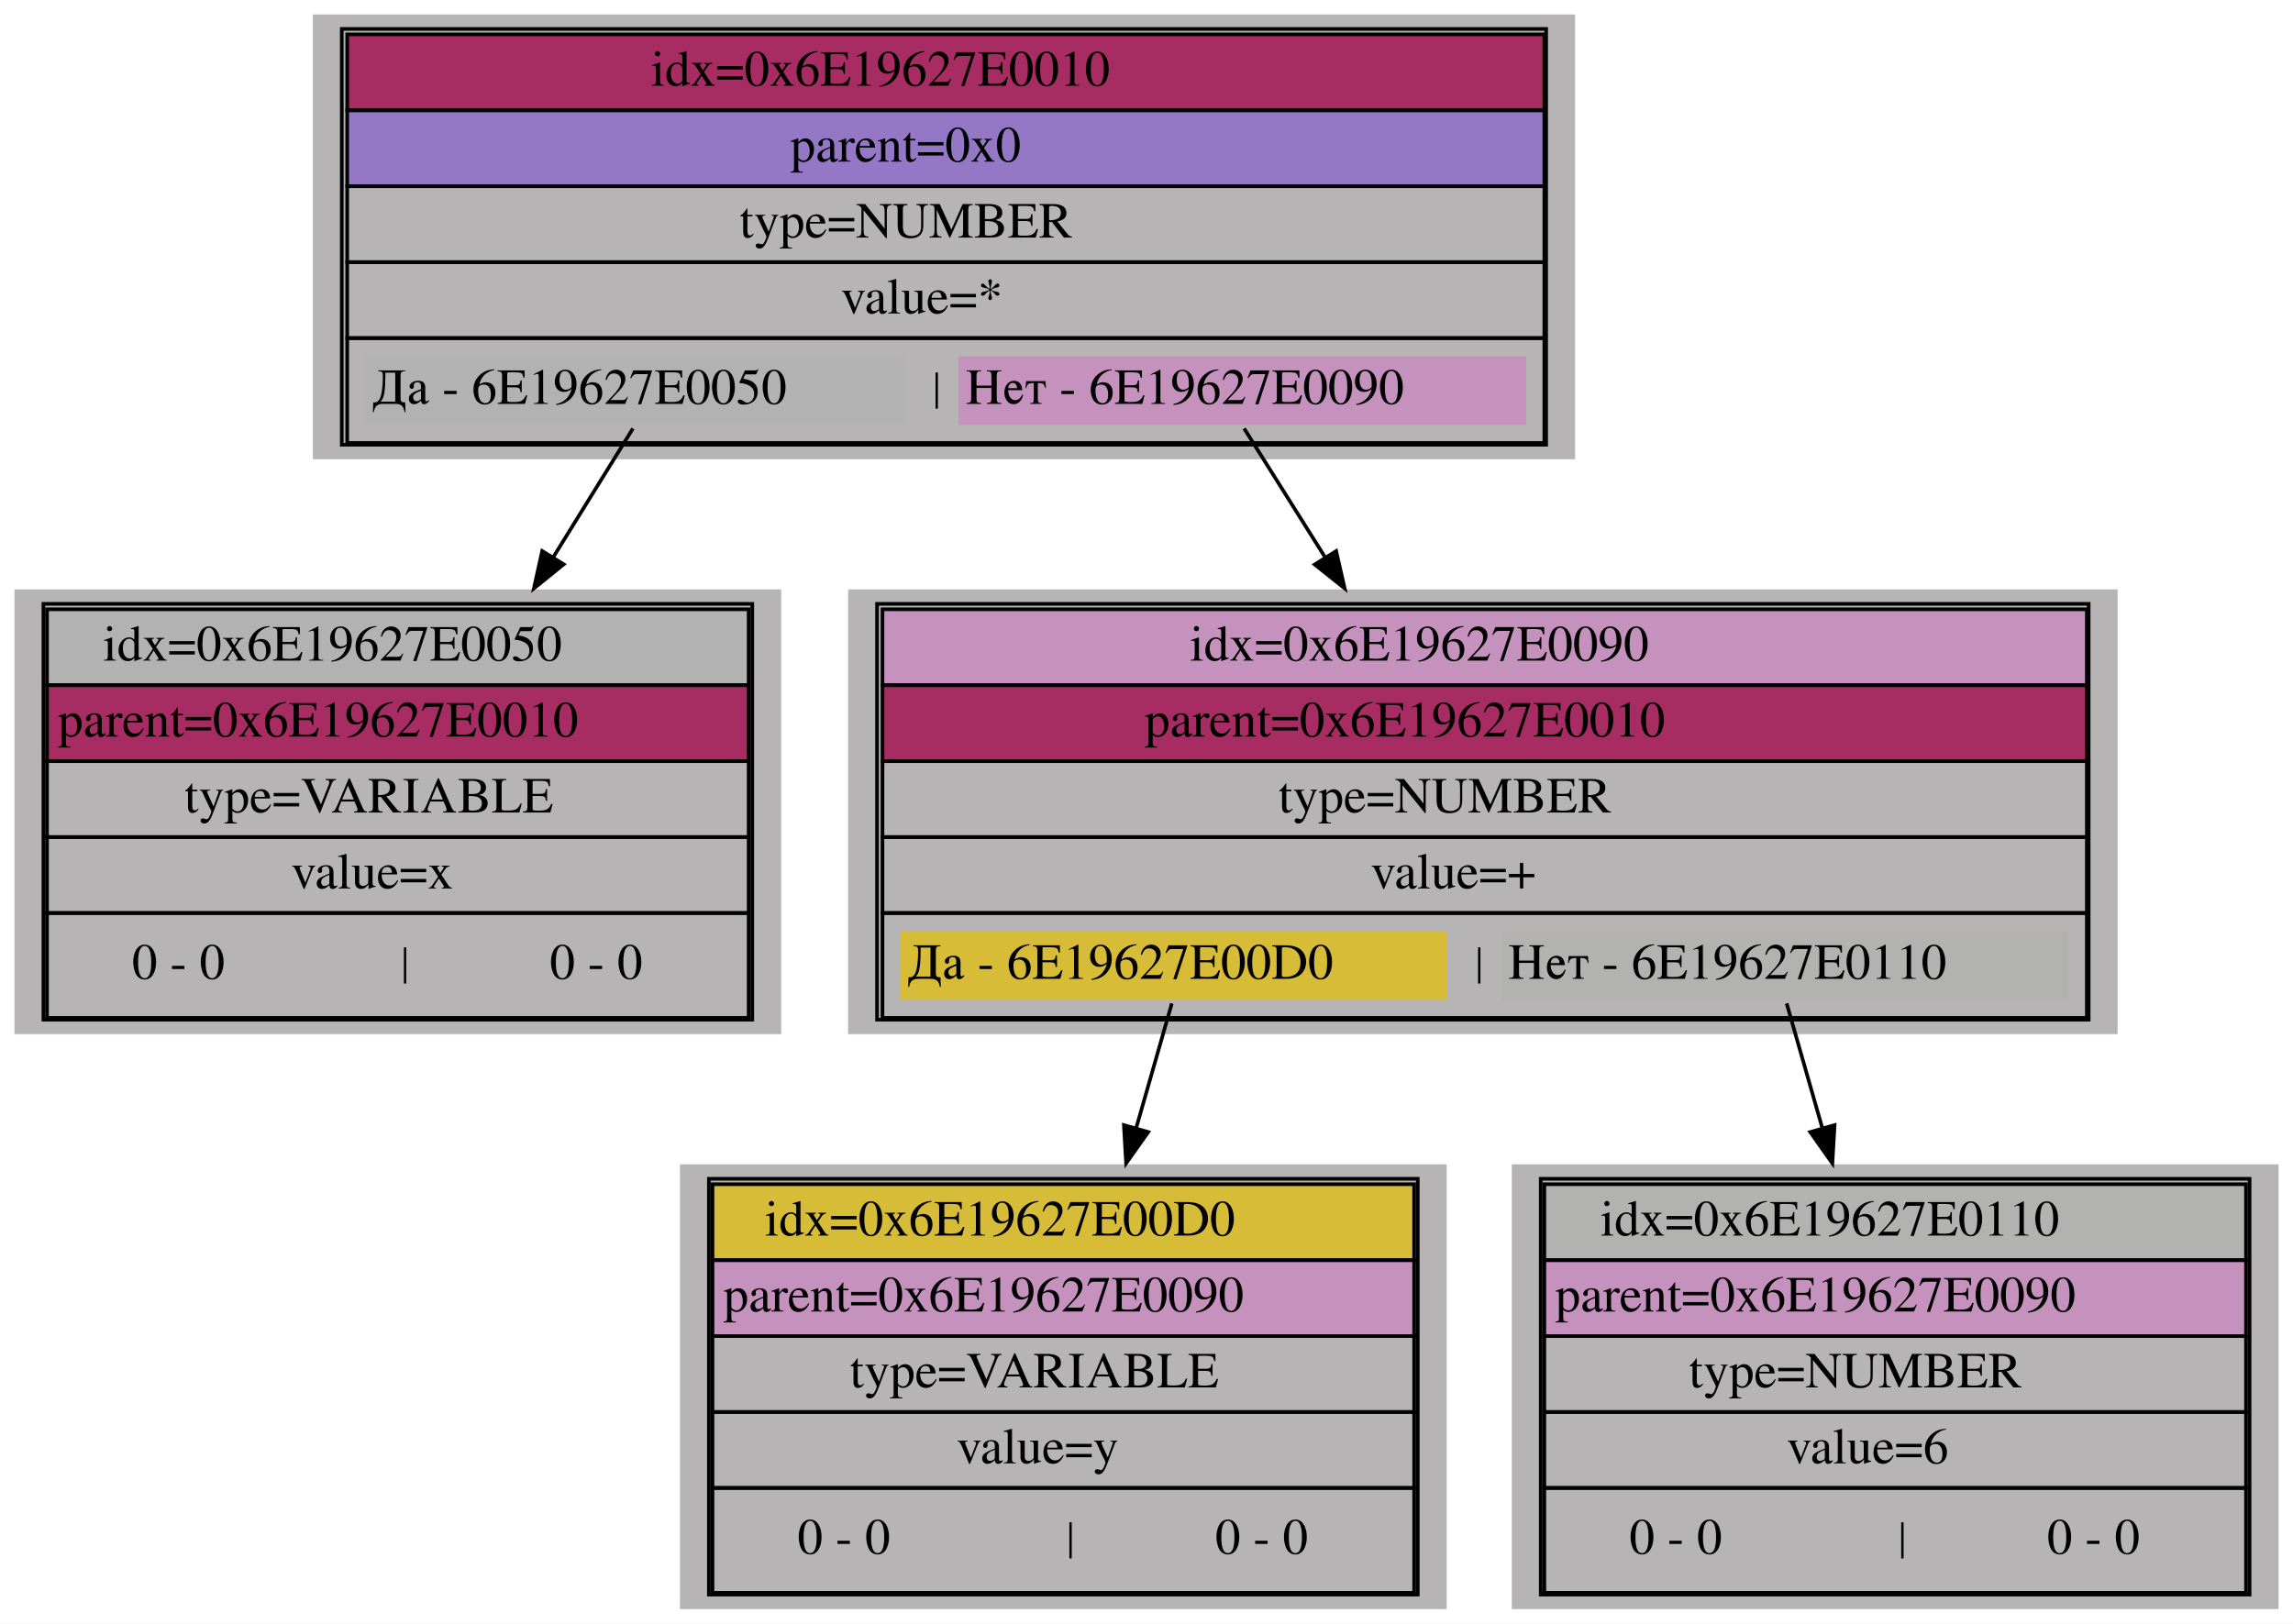
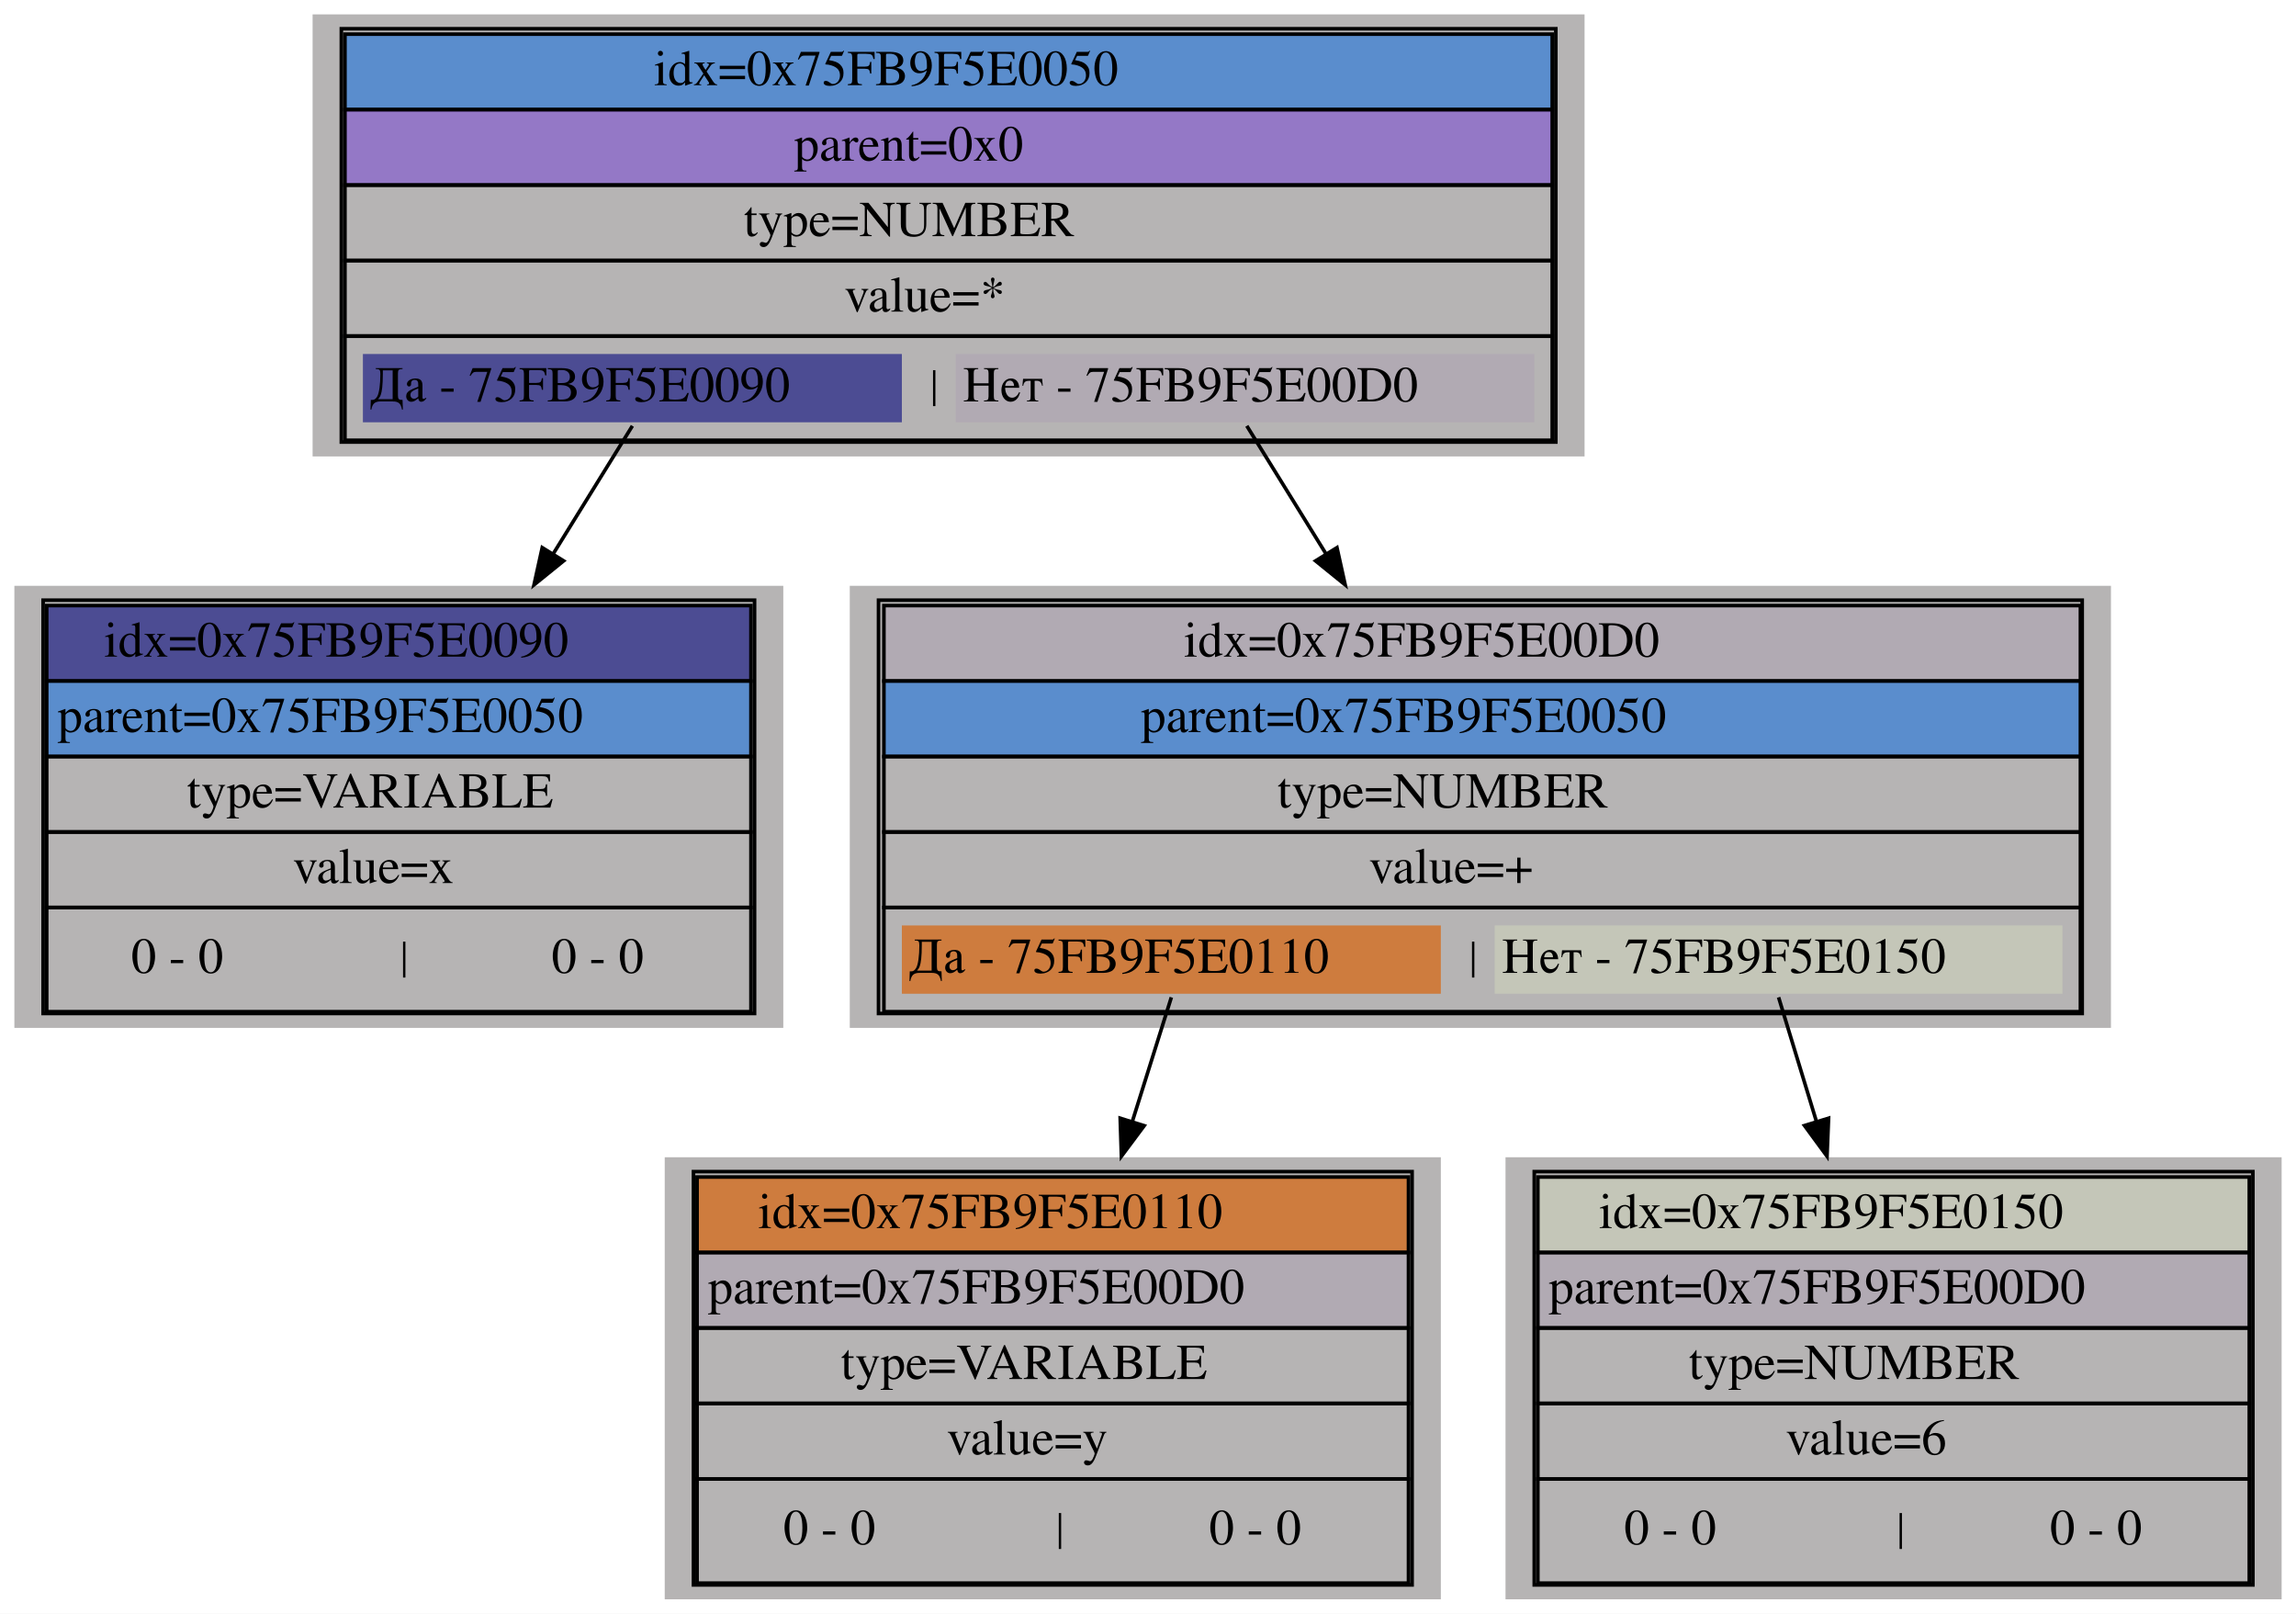
- <svg xmlns="http://www.w3.org/2000/svg" width="634pt" height="449pt" viewBox="0.00 0.00 634.00 449.00">
+ <svg xmlns="http://www.w3.org/2000/svg" width="639pt" height="449pt" viewBox="0.00 0.00 639.00 449.00">
  <g id="graph0" class="graph" transform="scale(1 1) rotate(0) translate(4 445)">
-     <polygon fill="white" stroke="transparent" points="-4,4 -4,-445 630,-445 630,4 -4,4" />
+     <polygon fill="white" stroke="transparent" points="-4,4 -4,-445 635,-445 635,4 -4,4" />
    <g id="node1" class="node">
-       <polygon fill="#b6b4b4" stroke="transparent" points="431.5,-441 82.5,-441 82.5,-318 431.5,-318 431.5,-441" />
-       <polygon fill="#a41b58" fill-opacity="0.882" stroke="transparent" points="92,-414.5 92,-435.5 423,-435.5 423,-414.5 92,-414.5" />
-       <polygon fill="none" stroke="black" points="92,-414.5 92,-435.5 423,-435.5 423,-414.5 92,-414.5" />
-       <text text-anchor="start" x="176" y="-421.3" font-family="Times,serif" font-size="14.00">idx=0x6E19627E0010</text>
-       <polygon fill="#6522df" fill-opacity="0.412" stroke="transparent" points="92,-393.5 92,-414.5 423,-414.5 423,-393.5 92,-393.5" />
-       <polygon fill="none" stroke="black" points="92,-393.5 92,-414.5 423,-414.5 423,-393.5 92,-393.5" />
-       <text text-anchor="start" x="214.5" y="-400.3" font-family="Times,serif" font-size="14.00">parent=0x0</text>
-       <polygon fill="none" stroke="black" points="92,-372.5 92,-393.5 423,-393.5 423,-372.5 92,-372.5" />
-       <text text-anchor="start" x="200.5" y="-379.3" font-family="Times,serif" font-size="14.00">type=NUMBER</text>
-       <polygon fill="none" stroke="black" points="92,-351.5 92,-372.5 423,-372.5 423,-351.5 92,-351.5" />
-       <text text-anchor="start" x="228.5" y="-358.3" font-family="Times,serif" font-size="14.00">value=*</text>
-       <polygon fill="none" stroke="black" points="92,-322.5 92,-351.5 423,-351.5 423,-322.5 92,-322.5" />
-       <polygon fill="#8d869a" fill-opacity="0.047" stroke="transparent" points="97,-327.5 97,-346.5 246,-346.5 246,-327.5 97,-327.5" />
-       <text text-anchor="start" x="99" y="-333.3" font-family="Times,serif" font-size="14.00">Да - 6E19627E0050</text>
-       <text text-anchor="start" x="250" y="-334.5" font-family="Times,serif" font-size="10.00">│</text>
-       <polygon fill="#f720dd" fill-opacity="0.231" stroke="transparent" points="261,-327.5 261,-346.5 418,-346.5 418,-327.5 261,-327.5" />
-       <text text-anchor="start" x="263" y="-333.3" font-family="Times,serif" font-size="14.00">Нет - 6E19627E0090</text>
-       <polygon fill="none" stroke="black" points="90.5,-322 90.5,-437 423.5,-437 423.5,-322 90.5,-322" />
+       <polygon fill="#b6b4b4" stroke="transparent" points="437,-441 83,-441 83,-318 437,-318 437,-441" />
+       <polygon fill="#568bce" fill-opacity="0.957" stroke="transparent" points="92,-414.5 92,-435.5 428,-435.5 428,-414.5 92,-414.5" />
+       <polygon fill="none" stroke="black" points="92,-414.5 92,-435.5 428,-435.5 428,-414.5 92,-414.5" />
+       <text text-anchor="start" x="178" y="-421.3" font-family="Times,serif" font-size="14.00">idx=0x75FB9F5E0050</text>
+       <polygon fill="#6522df" fill-opacity="0.412" stroke="transparent" points="92,-393.5 92,-414.5 428,-414.5 428,-393.5 92,-393.5" />
+       <polygon fill="none" stroke="black" points="92,-393.5 92,-414.5 428,-414.5 428,-393.5 92,-393.5" />
+       <text text-anchor="start" x="217" y="-400.3" font-family="Times,serif" font-size="14.00">parent=0x0</text>
+       <polygon fill="none" stroke="black" points="92,-372.5 92,-393.5 428,-393.5 428,-372.5 92,-372.5" />
+       <text text-anchor="start" x="203" y="-379.3" font-family="Times,serif" font-size="14.00">type=NUMBER</text>
+       <polygon fill="none" stroke="black" points="92,-351.5 92,-372.5 428,-372.5 428,-351.5 92,-351.5" />
+       <text text-anchor="start" x="231" y="-358.3" font-family="Times,serif" font-size="14.00">value=*</text>
+       <polygon fill="none" stroke="black" points="92,-322.5 92,-351.5 428,-351.5 428,-322.5 92,-322.5" />
+       <polygon fill="#2c2d89" fill-opacity="0.765" stroke="transparent" points="97,-327.5 97,-346.5 247,-346.5 247,-327.5 97,-327.5" />
+       <text text-anchor="start" x="99" y="-333.3" font-family="Times,serif" font-size="14.00">Да - 75FB9F5E0090</text>
+       <text text-anchor="start" x="251" y="-334.5" font-family="Times,serif" font-size="10.00">│</text>
+       <polygon fill="#5b04b2" fill-opacity="0.055" stroke="transparent" points="262,-327.5 262,-346.5 423,-346.5 423,-327.5 262,-327.5" />
+       <text text-anchor="start" x="264" y="-333.3" font-family="Times,serif" font-size="14.00">Нет - 75FB9F5E00D0</text>
+       <polygon fill="none" stroke="black" points="91,-322 91,-437 429,-437 429,-322 91,-322" />
    </g>
    <g id="node2" class="node">
-       <polygon fill="#b6b4b4" stroke="transparent" points="212,-282 0,-282 0,-159 212,-159 212,-282" />
-       <polygon fill="#8d869a" fill-opacity="0.047" stroke="transparent" points="9,-255.5 9,-276.5 203,-276.5 203,-255.5 9,-255.5" />
-       <polygon fill="none" stroke="black" points="9,-255.5 9,-276.5 203,-276.5 203,-255.5 9,-255.5" />
-       <text text-anchor="start" x="24.5" y="-262.3" font-family="Times,serif" font-size="14.00">idx=0x6E19627E0050</text>
-       <polygon fill="#a41b58" fill-opacity="0.882" stroke="transparent" points="9,-234.5 9,-255.5 203,-255.5 203,-234.5 9,-234.5" />
-       <polygon fill="none" stroke="black" points="9,-234.5 9,-255.5 203,-255.5 203,-234.5 9,-234.5" />
-       <text text-anchor="start" x="12" y="-241.3" font-family="Times,serif" font-size="14.00">parent=0x6E19627E0010</text>
-       <polygon fill="none" stroke="black" points="9,-213.5 9,-234.5 203,-234.5 203,-213.5 9,-213.5" />
-       <text text-anchor="start" x="47" y="-220.3" font-family="Times,serif" font-size="14.00">type=VARIABLE</text>
-       <polygon fill="none" stroke="black" points="9,-192.5 9,-213.5 203,-213.5 203,-192.5 9,-192.5" />
-       <text text-anchor="start" x="76.5" y="-199.3" font-family="Times,serif" font-size="14.00">value=x</text>
-       <polygon fill="none" stroke="black" points="9,-163.5 9,-192.5 203,-192.5 203,-163.5 9,-163.5" />
+       <polygon fill="#b6b4b4" stroke="transparent" points="214,-282 0,-282 0,-159 214,-159 214,-282" />
+       <polygon fill="#2c2d89" fill-opacity="0.765" stroke="transparent" points="9,-255.5 9,-276.5 205,-276.5 205,-255.5 9,-255.5" />
+       <polygon fill="none" stroke="black" points="9,-255.5 9,-276.5 205,-276.5 205,-255.5 9,-255.5" />
+       <text text-anchor="start" x="25" y="-262.3" font-family="Times,serif" font-size="14.00">idx=0x75FB9F5E0090</text>
+       <polygon fill="#568bce" fill-opacity="0.957" stroke="transparent" points="9,-234.5 9,-255.5 205,-255.5 205,-234.5 9,-234.5" />
+       <polygon fill="none" stroke="black" points="9,-234.5 9,-255.5 205,-255.5 205,-234.5 9,-234.5" />
+       <text text-anchor="start" x="12" y="-241.3" font-family="Times,serif" font-size="14.00">parent=0x75FB9F5E0050</text>
+       <polygon fill="none" stroke="black" points="9,-213.5 9,-234.5 205,-234.5 205,-213.5 9,-213.5" />
+       <text text-anchor="start" x="48" y="-220.3" font-family="Times,serif" font-size="14.00">type=VARIABLE</text>
+       <polygon fill="none" stroke="black" points="9,-192.5 9,-213.5 205,-213.5 205,-192.5 9,-192.5" />
+       <text text-anchor="start" x="77.5" y="-199.3" font-family="Times,serif" font-size="14.00">value=x</text>
+       <polygon fill="none" stroke="black" points="9,-163.5 9,-192.5 205,-192.5 205,-163.5 9,-163.5" />
      <polygon fill="#b6b4b4" stroke="transparent" points="14,-168.5 14,-187.5 83,-187.5 83,-168.5 14,-168.5" />
      <text text-anchor="start" x="32.5" y="-174.3" font-family="Times,serif" font-size="14.00">0 - 0</text>
-       <text text-anchor="start" x="103" y="-175.5" font-family="Times,serif" font-size="10.00">│</text>
-       <polygon fill="#b6b4b4" stroke="transparent" points="130,-168.5 130,-187.5 198,-187.5 198,-168.5 130,-168.5" />
-       <text text-anchor="start" x="148" y="-174.3" font-family="Times,serif" font-size="14.00">0 - 0</text>
-       <polygon fill="none" stroke="black" points="8,-163 8,-278 204,-278 204,-163 8,-163" />
+       <text text-anchor="start" x="103.5" y="-175.5" font-family="Times,serif" font-size="10.00">│</text>
+       <polygon fill="#b6b4b4" stroke="transparent" points="131,-168.5 131,-187.5 200,-187.5 200,-168.5 131,-168.5" />
+       <text text-anchor="start" x="149.5" y="-174.3" font-family="Times,serif" font-size="14.00">0 - 0</text>
+       <polygon fill="none" stroke="black" points="8,-163 8,-278 206,-278 206,-163 8,-163" />
    </g>
    <g id="edge1" class="edge">
-       <path fill="none" stroke="black" d="M171,-326.5C171,-326.5 161.04,-310.42 148.93,-290.84" />
-       <polygon fill="black" stroke="black" points="151.86,-288.94 143.62,-282.27 145.91,-292.62 151.86,-288.94" />
+       <path fill="none" stroke="black" d="M172,-326.5C172,-326.5 162.04,-310.42 149.93,-290.84" />
+       <polygon fill="black" stroke="black" points="152.86,-288.94 144.62,-282.27 146.91,-292.62 152.86,-288.94" />
    </g>
    <g id="node3" class="node">
-       <polygon fill="#b6b4b4" stroke="transparent" points="581.5,-282 230.5,-282 230.5,-159 581.5,-159 581.5,-282" />
-       <polygon fill="#f720dd" fill-opacity="0.231" stroke="transparent" points="240,-255.5 240,-276.5 573,-276.5 573,-255.5 240,-255.5" />
-       <polygon fill="none" stroke="black" points="240,-255.5 240,-276.5 573,-276.5 573,-255.5 240,-255.5" />
-       <text text-anchor="start" x="325" y="-262.3" font-family="Times,serif" font-size="14.00">idx=0x6E19627E0090</text>
-       <polygon fill="#a41b58" fill-opacity="0.882" stroke="transparent" points="240,-234.5 240,-255.5 573,-255.5 573,-234.5 240,-234.5" />
-       <polygon fill="none" stroke="black" points="240,-234.5 240,-255.5 573,-255.5 573,-234.5 240,-234.5" />
-       <text text-anchor="start" x="312.5" y="-241.3" font-family="Times,serif" font-size="14.00">parent=0x6E19627E0010</text>
-       <polygon fill="none" stroke="black" points="240,-213.5 240,-234.5 573,-234.5 573,-213.5 240,-213.5" />
-       <text text-anchor="start" x="349.5" y="-220.3" font-family="Times,serif" font-size="14.00">type=NUMBER</text>
-       <polygon fill="none" stroke="black" points="240,-192.5 240,-213.5 573,-213.5 573,-192.5 240,-192.5" />
-       <text text-anchor="start" x="375" y="-199.3" font-family="Times,serif" font-size="14.00">value=+</text>
-       <polygon fill="none" stroke="black" points="240,-163.5 240,-192.5 573,-192.5 573,-163.5 240,-163.5" />
-       <polygon fill="#debd1f" fill-opacity="0.839" stroke="transparent" points="245,-168.5 245,-187.5 396,-187.5 396,-168.5 245,-168.5" />
-       <text text-anchor="start" x="247" y="-174.3" font-family="Times,serif" font-size="14.00">Да - 6E19627E00D0</text>
-       <text text-anchor="start" x="400" y="-175.5" font-family="Times,serif" font-size="10.00">│</text>
-       <polygon fill="#26c535" fill-opacity="0.02" stroke="transparent" points="411,-168.5 411,-187.5 568,-187.5 568,-168.5 411,-168.5" />
-       <text text-anchor="start" x="413" y="-174.3" font-family="Times,serif" font-size="14.00">Нет - 6E19627E0110</text>
-       <polygon fill="none" stroke="black" points="238.5,-163 238.5,-278 573.5,-278 573.5,-163 238.5,-163" />
+       <polygon fill="#b6b4b4" stroke="transparent" points="583.5,-282 232.5,-282 232.5,-159 583.5,-159 583.5,-282" />
+       <polygon fill="#5b04b2" fill-opacity="0.055" stroke="transparent" points="242,-255.5 242,-276.5 575,-276.5 575,-255.5 242,-255.5" />
+       <polygon fill="none" stroke="black" points="242,-255.5 242,-276.5 575,-276.5 575,-255.5 242,-255.5" />
+       <text text-anchor="start" x="325.5" y="-262.3" font-family="Times,serif" font-size="14.00">idx=0x75FB9F5E00D0</text>
+       <polygon fill="#568bce" fill-opacity="0.957" stroke="transparent" points="242,-234.5 242,-255.5 575,-255.5 575,-234.5 242,-234.5" />
+       <polygon fill="none" stroke="black" points="242,-234.5 242,-255.5 575,-255.5 575,-234.5 242,-234.5" />
+       <text text-anchor="start" x="313.5" y="-241.3" font-family="Times,serif" font-size="14.00">parent=0x75FB9F5E0050</text>
+       <polygon fill="none" stroke="black" points="242,-213.5 242,-234.5 575,-234.5 575,-213.5 242,-213.5" />
+       <text text-anchor="start" x="351.5" y="-220.3" font-family="Times,serif" font-size="14.00">type=NUMBER</text>
+       <polygon fill="none" stroke="black" points="242,-192.5 242,-213.5 575,-213.5 575,-192.5 242,-192.5" />
+       <text text-anchor="start" x="377" y="-199.3" font-family="Times,serif" font-size="14.00">value=+</text>
+       <polygon fill="none" stroke="black" points="242,-163.5 242,-192.5 575,-192.5 575,-163.5 242,-163.5" />
+       <polygon fill="#d96107" fill-opacity="0.678" stroke="transparent" points="247,-168.5 247,-187.5 397,-187.5 397,-168.5 247,-168.5" />
+       <text text-anchor="start" x="249" y="-174.3" font-family="Times,serif" font-size="14.00">Да - 75FB9F5E0110</text>
+       <text text-anchor="start" x="401" y="-175.5" font-family="Times,serif" font-size="10.00">│</text>
+       <polygon fill="#f0fcc5" fill-opacity="0.251" stroke="transparent" points="412,-168.5 412,-187.5 570,-187.5 570,-168.5 412,-168.5" />
+       <text text-anchor="start" x="414" y="-174.3" font-family="Times,serif" font-size="14.00">Нет - 75FB9F5E0150</text>
+       <polygon fill="none" stroke="black" points="240.5,-163 240.5,-278 575.5,-278 575.5,-163 240.5,-163" />
    </g>
    <g id="edge2" class="edge">
-       <path fill="none" stroke="black" d="M340,-326.5C340,-326.5 350.11,-310.42 362.41,-290.84" />
-       <polygon fill="black" stroke="black" points="365.44,-292.6 367.8,-282.27 359.51,-288.88 365.44,-292.6" />
+       <path fill="none" stroke="black" d="M343,-326.5C343,-326.5 352.96,-310.42 365.07,-290.84" />
+       <polygon fill="black" stroke="black" points="368.09,-292.62 370.38,-282.27 362.14,-288.94 368.09,-292.62" />
    </g>
    <g id="node4" class="node">
-       <polygon fill="#b6b4b4" stroke="transparent" points="396,-123 184,-123 184,0 396,0 396,-123" />
-       <polygon fill="#debd1f" fill-opacity="0.839" stroke="transparent" points="193,-96.5 193,-117.5 387,-117.5 387,-96.5 193,-96.5" />
-       <polygon fill="none" stroke="black" points="193,-96.5 193,-117.5 387,-117.5 387,-96.5 193,-96.5" />
-       <text text-anchor="start" x="207.5" y="-103.3" font-family="Times,serif" font-size="14.00">idx=0x6E19627E00D0</text>
-       <polygon fill="#f720dd" fill-opacity="0.231" stroke="transparent" points="193,-75.5 193,-96.5 387,-96.5 387,-75.5 193,-75.5" />
-       <polygon fill="none" stroke="black" points="193,-75.5 193,-96.5 387,-96.5 387,-75.5 193,-75.5" />
-       <text text-anchor="start" x="196" y="-82.3" font-family="Times,serif" font-size="14.00">parent=0x6E19627E0090</text>
-       <polygon fill="none" stroke="black" points="193,-54.5 193,-75.5 387,-75.5 387,-54.5 193,-54.5" />
-       <text text-anchor="start" x="231" y="-61.3" font-family="Times,serif" font-size="14.00">type=VARIABLE</text>
-       <polygon fill="none" stroke="black" points="193,-33.5 193,-54.5 387,-54.5 387,-33.5 193,-33.5" />
-       <text text-anchor="start" x="260.5" y="-40.3" font-family="Times,serif" font-size="14.00">value=y</text>
-       <polygon fill="none" stroke="black" points="193,-4.5 193,-33.5 387,-33.5 387,-4.5 193,-4.5" />
-       <polygon fill="#b6b4b4" stroke="transparent" points="198,-9.5 198,-28.5 267,-28.5 267,-9.5 198,-9.5" />
-       <text text-anchor="start" x="216.5" y="-15.3" font-family="Times,serif" font-size="14.00">0 - 0</text>
-       <text text-anchor="start" x="287" y="-16.5" font-family="Times,serif" font-size="10.00">│</text>
-       <polygon fill="#b6b4b4" stroke="transparent" points="314,-9.5 314,-28.5 382,-28.5 382,-9.5 314,-9.5" />
-       <text text-anchor="start" x="332" y="-15.3" font-family="Times,serif" font-size="14.00">0 - 0</text>
-       <polygon fill="none" stroke="black" points="192,-4 192,-119 388,-119 388,-4 192,-4" />
+       <polygon fill="#b6b4b4" stroke="transparent" points="397,-123 181,-123 181,0 397,0 397,-123" />
+       <polygon fill="#d96107" fill-opacity="0.678" stroke="transparent" points="190,-96.5 190,-117.5 388,-117.5 388,-96.5 190,-96.5" />
+       <polygon fill="none" stroke="black" points="190,-96.5 190,-117.5 388,-117.5 388,-96.5 190,-96.5" />
+       <text text-anchor="start" x="207" y="-103.3" font-family="Times,serif" font-size="14.00">idx=0x75FB9F5E0110</text>
+       <polygon fill="#5b04b2" fill-opacity="0.055" stroke="transparent" points="190,-75.5 190,-96.5 388,-96.5 388,-75.5 190,-75.5" />
+       <polygon fill="none" stroke="black" points="190,-75.5 190,-96.5 388,-96.5 388,-75.5 190,-75.5" />
+       <text text-anchor="start" x="193" y="-82.3" font-family="Times,serif" font-size="14.00">parent=0x75FB9F5E00D0</text>
+       <polygon fill="none" stroke="black" points="190,-54.5 190,-75.5 388,-75.5 388,-54.5 190,-54.5" />
+       <text text-anchor="start" x="230" y="-61.3" font-family="Times,serif" font-size="14.00">type=VARIABLE</text>
+       <polygon fill="none" stroke="black" points="190,-33.5 190,-54.5 388,-54.5 388,-33.5 190,-33.5" />
+       <text text-anchor="start" x="259.5" y="-40.3" font-family="Times,serif" font-size="14.00">value=y</text>
+       <polygon fill="none" stroke="black" points="190,-4.5 190,-33.5 388,-33.5 388,-4.5 190,-4.5" />
+       <polygon fill="#b6b4b4" stroke="transparent" points="195,-9.5 195,-28.5 265,-28.5 265,-9.5 195,-9.5" />
+       <text text-anchor="start" x="214" y="-15.3" font-family="Times,serif" font-size="14.00">0 - 0</text>
+       <text text-anchor="start" x="286" y="-16.5" font-family="Times,serif" font-size="10.00">│</text>
+       <polygon fill="#b6b4b4" stroke="transparent" points="314,-9.5 314,-28.5 383,-28.5 383,-9.5 314,-9.5" />
+       <text text-anchor="start" x="332.5" y="-15.3" font-family="Times,serif" font-size="14.00">0 - 0</text>
+       <polygon fill="none" stroke="black" points="189,-4 189,-119 389,-119 389,-4 189,-4" />
    </g>
    <g id="edge3" class="edge">
-       <path fill="none" stroke="black" d="M320,-167.5C320,-167.5 315.61,-152.13 310.18,-133.15" />
-       <polygon fill="black" stroke="black" points="313.48,-131.93 307.36,-123.27 306.75,-133.85 313.48,-131.93" />
+       <path fill="none" stroke="black" d="M322,-167.5C322,-167.5 317.12,-151.99 311.12,-132.89" />
+       <polygon fill="black" stroke="black" points="314.44,-131.77 308.1,-123.27 307.76,-133.86 314.44,-131.77" />
    </g>
    <g id="node5" class="node">
-       <polygon fill="#b6b4b4" stroke="transparent" points="626,-123 414,-123 414,0 626,0 626,-123" />
-       <polygon fill="#26c535" fill-opacity="0.02" stroke="transparent" points="423,-96.5 423,-117.5 617,-117.5 617,-96.5 423,-96.5" />
-       <polygon fill="none" stroke="black" points="423,-96.5 423,-117.5 617,-117.5 617,-96.5 423,-96.5" />
-       <text text-anchor="start" x="438.5" y="-103.3" font-family="Times,serif" font-size="14.00">idx=0x6E19627E0110</text>
-       <polygon fill="#f720dd" fill-opacity="0.231" stroke="transparent" points="423,-75.5 423,-96.5 617,-96.5 617,-75.5 423,-75.5" />
-       <polygon fill="none" stroke="black" points="423,-75.5 423,-96.5 617,-96.5 617,-75.5 423,-75.5" />
-       <text text-anchor="start" x="426" y="-82.3" font-family="Times,serif" font-size="14.00">parent=0x6E19627E0090</text>
-       <polygon fill="none" stroke="black" points="423,-54.5 423,-75.5 617,-75.5 617,-54.5 423,-54.5" />
-       <text text-anchor="start" x="463" y="-61.3" font-family="Times,serif" font-size="14.00">type=NUMBER</text>
-       <polygon fill="none" stroke="black" points="423,-33.5 423,-54.5 617,-54.5 617,-33.5 423,-33.5" />
-       <text text-anchor="start" x="490" y="-40.3" font-family="Times,serif" font-size="14.00">value=6</text>
-       <polygon fill="none" stroke="black" points="423,-4.5 423,-33.5 617,-33.5 617,-4.5 423,-4.5" />
-       <polygon fill="#b6b4b4" stroke="transparent" points="428,-9.5 428,-28.5 497,-28.5 497,-9.5 428,-9.5" />
-       <text text-anchor="start" x="446.5" y="-15.3" font-family="Times,serif" font-size="14.00">0 - 0</text>
-       <text text-anchor="start" x="517" y="-16.5" font-family="Times,serif" font-size="10.00">│</text>
-       <polygon fill="#b6b4b4" stroke="transparent" points="544,-9.5 544,-28.5 612,-28.5 612,-9.5 544,-9.5" />
-       <text text-anchor="start" x="562" y="-15.3" font-family="Times,serif" font-size="14.00">0 - 0</text>
-       <polygon fill="none" stroke="black" points="422,-4 422,-119 618,-119 618,-4 422,-4" />
+       <polygon fill="#b6b4b4" stroke="transparent" points="631,-123 415,-123 415,0 631,0 631,-123" />
+       <polygon fill="#f0fcc5" fill-opacity="0.251" stroke="transparent" points="424,-96.5 424,-117.5 622,-117.5 622,-96.5 424,-96.5" />
+       <polygon fill="none" stroke="black" points="424,-96.5 424,-117.5 622,-117.5 622,-96.5 424,-96.5" />
+       <text text-anchor="start" x="441" y="-103.3" font-family="Times,serif" font-size="14.00">idx=0x75FB9F5E0150</text>
+       <polygon fill="#5b04b2" fill-opacity="0.055" stroke="transparent" points="424,-75.5 424,-96.5 622,-96.5 622,-75.5 424,-75.5" />
+       <polygon fill="none" stroke="black" points="424,-75.5 424,-96.5 622,-96.5 622,-75.5 424,-75.5" />
+       <text text-anchor="start" x="427" y="-82.3" font-family="Times,serif" font-size="14.00">parent=0x75FB9F5E00D0</text>
+       <polygon fill="none" stroke="black" points="424,-54.5 424,-75.5 622,-75.5 622,-54.5 424,-54.5" />
+       <text text-anchor="start" x="466" y="-61.3" font-family="Times,serif" font-size="14.00">type=NUMBER</text>
+       <polygon fill="none" stroke="black" points="424,-33.5 424,-54.5 622,-54.5 622,-33.5 424,-33.5" />
+       <text text-anchor="start" x="493" y="-40.3" font-family="Times,serif" font-size="14.00">value=6</text>
+       <polygon fill="none" stroke="black" points="424,-4.5 424,-33.5 622,-33.5 622,-4.5 424,-4.5" />
+       <polygon fill="#b6b4b4" stroke="transparent" points="429,-9.5 429,-28.5 499,-28.5 499,-9.5 429,-9.5" />
+       <text text-anchor="start" x="448" y="-15.3" font-family="Times,serif" font-size="14.00">0 - 0</text>
+       <text text-anchor="start" x="520" y="-16.5" font-family="Times,serif" font-size="10.00">│</text>
+       <polygon fill="#b6b4b4" stroke="transparent" points="548,-9.5 548,-28.5 617,-28.5 617,-9.5 548,-9.5" />
+       <text text-anchor="start" x="566.5" y="-15.3" font-family="Times,serif" font-size="14.00">0 - 0</text>
+       <polygon fill="none" stroke="black" points="423,-4 423,-119 623,-119 623,-4 423,-4" />
    </g>
    <g id="edge4" class="edge">
-       <path fill="none" stroke="black" d="M490,-167.5C490,-167.5 494.39,-152.13 499.82,-133.15" />
-       <polygon fill="black" stroke="black" points="503.25,-133.85 502.64,-123.27 496.52,-131.93 503.25,-133.85" />
+       <path fill="none" stroke="black" d="M491,-167.5C491,-167.5 495.73,-151.99 501.55,-132.89" />
+       <polygon fill="black" stroke="black" points="504.91,-133.86 504.48,-123.27 498.21,-131.82 504.91,-133.86" />
    </g>
  </g>
</svg>
